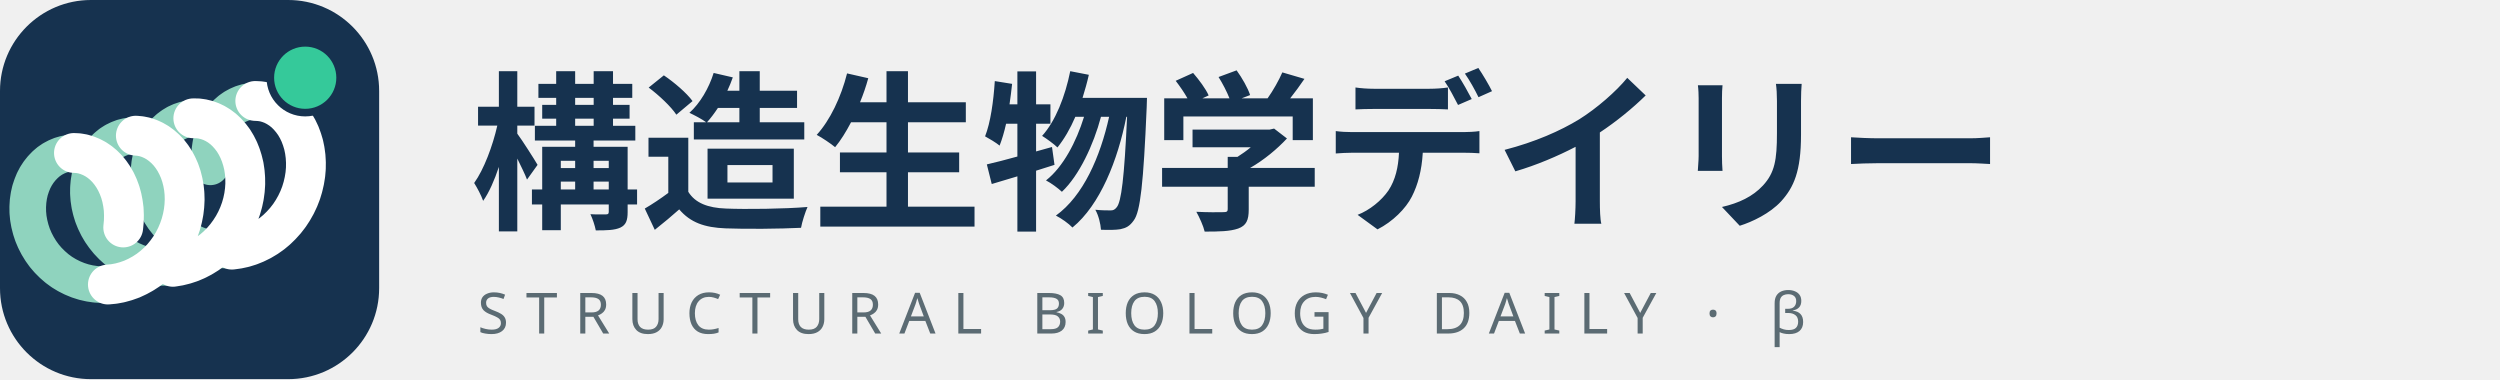
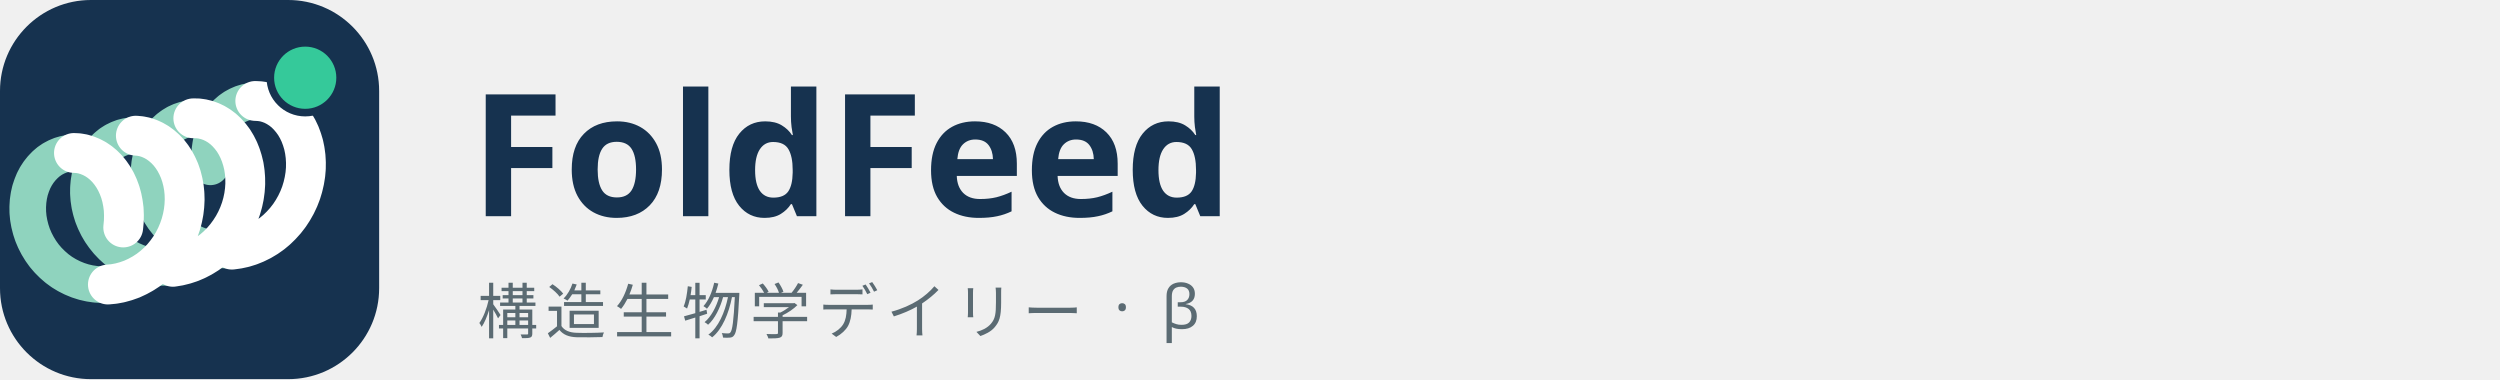
<svg xmlns="http://www.w3.org/2000/svg" width="422" height="64" viewBox="0 0 422 64" font-family="'Hiragino Sans','Hiragino Kaku Gothic ProN','Noto Sans JP','Yu Gothic',Meiryo,sans-serif">
  <rect x="0" y="0" width="64" height="64" rx="15.36" fill="#16324F" />
  <path d="M12.48,25.82L11.72,25.86M11.72,25.86L10.98,25.98M10.98,25.98L10.25,26.19M10.25,26.19L9.55,26.48M9.55,26.48L8.87,26.84M8.87,26.84L8.22,27.28M8.22,27.28L7.62,27.80M7.62,27.80L7.06,28.38M7.06,28.38L6.54,29.03M6.54,29.03L6.08,29.73M6.08,29.73L5.68,30.49M5.68,30.49L5.35,31.30M5.35,31.30L5.07,32.15M5.07,32.15L4.87,33.04M4.87,33.04L4.74,33.95M4.74,33.95L4.68,34.89M4.68,34.89L4.69,35.84M4.69,35.84L4.78,36.80M4.78,36.80L4.95,37.76M4.95,37.76L5.19,38.72M5.19,38.72L5.50,39.66M5.50,39.66L5.89,40.58M5.89,40.58L6.35,41.47M6.35,41.47L6.88,42.34M6.88,42.34L7.47,43.16M7.47,43.16L8.13,43.93M8.13,43.93L8.85,44.65M8.85,44.65L9.62,45.32M9.62,45.32L10.44,45.92M10.44,45.92L11.31,46.45M11.31,46.45L12.22,46.91M12.22,46.91L13.17,47.30M13.17,47.30L14.14,47.61M14.14,47.61L15.14,47.84M15.14,47.84L16.16,47.99M16.16,47.99L17.18,48.05M17.18,48.05L18.21,48.03M22.93,22.90L22.18,22.91M22.18,22.91L21.43,23.01M21.43,23.01L20.70,23.19M20.70,23.19L19.99,23.46M19.99,23.46L19.30,23.80M19.30,23.80L18.64,24.22M18.64,24.22L18.03,24.72M18.03,24.72L17.45,25.28M17.45,25.28L16.92,25.91M16.92,25.91L16.45,26.60M16.45,26.60L16.03,27.34M16.03,27.34L15.68,28.14M15.68,28.14L15.39,28.98M15.39,28.98L15.16,29.85M15.16,29.85L15.01,30.76M15.01,30.76L14.93,31.69M14.93,31.69L14.92,32.64M14.92,32.64L14.99,33.60M14.99,33.60L15.13,34.56M15.13,34.56L15.35,35.52M15.35,35.52L15.64,36.47M15.64,36.47L16.01,37.39M16.01,37.39L16.45,38.30M16.45,38.30L16.96,39.17M16.96,39.17L17.54,40.00M17.54,40.00L18.18,40.79M18.18,40.79L18.88,41.53M18.88,41.53L19.63,42.21M19.63,42.21L20.44,42.83M20.44,42.83L21.30,43.38M21.30,43.38L22.20,43.86M22.20,43.86L23.14,44.27M23.14,44.27L24.10,44.61M24.10,44.61L25.10,44.86M25.10,44.86L26.11,45.03M26.11,45.03L27.13,45.12M27.13,45.12L28.16,45.12M28.16,45.12L29.19,45.04M32.63,19.97L31.88,20.05M31.88,20.05L31.15,20.21M31.15,20.21L30.43,20.45M30.43,20.45L29.73,20.77M29.73,20.77L29.07,21.17M29.07,21.17L28.44,21.64M28.44,21.64L27.85,22.19M27.85,22.19L27.31,22.80M27.31,22.80L26.82,23.47M26.82,23.47L26.39,24.20M26.39,24.20L26.01,24.98M26.01,24.98L25.70,25.81M25.70,25.81L25.46,26.67M25.46,26.67L25.28,27.57M25.28,27.57L25.18,28.50M25.18,28.50L25.15,29.44M25.15,29.44L25.20,30.40M25.20,30.40L25.32,31.36M25.32,31.36L25.52,32.32M25.52,32.32L25.79,33.27M25.79,33.27L26.14,34.20M26.14,34.20L26.56,35.12M26.56,35.12L27.05,36.00M27.05,36.00L27.60,36.84M27.60,36.84L28.23,37.64M28.23,37.64L28.91,38.39M28.91,38.39L29.65,39.09M29.65,39.09L30.45,39.73M30.45,39.73L31.29,40.30M31.29,40.30L32.18,40.81M32.18,40.81L33.11,41.24M33.11,41.24L34.06,41.59M34.06,41.59L35.05,41.87M35.05,41.87L36.06,42.06M36.06,42.06L37.08,42.17M37.08,42.17L38.11,42.20M38.11,42.20L39.14,42.14M43.09,17.04L42.34,17.09M42.34,17.09L41.60,17.23M41.60,17.23L40.87,17.45M40.87,17.45L40.17,17.75M40.17,17.75L39.49,18.12M39.49,18.12L38.85,18.57M38.85,18.57L38.25,19.10M38.25,19.10L37.70,19.69M37.70,19.69L37.19,20.35M37.19,20.35L36.74,21.06M36.74,21.06L36.35,21.83M36.35,21.83L36.02,22.64M36.02,22.64L35.76,23.50M35.76,23.50L35.57,24.39M35.57,24.39L35.44,25.31M35.44,25.31L35.40,26.25M35.40,26.25L35.42,27.20M35.42,27.20L35.52,28.16" stroke="#8FD3BE" stroke-width="6.18" stroke-linecap="round" fill="none" />
  <path d="M20.80,38.40L20.90,37.36M20.90,37.36L20.92,36.33M20.92,36.33L20.88,35.31M20.88,35.31L20.75,34.31M20.75,34.31L20.56,33.34M20.56,33.34L20.30,32.41M20.30,32.41L19.97,31.52M19.97,31.52L19.58,30.67M19.58,30.67L19.13,29.88M19.13,29.88L18.62,29.14M18.62,29.14L18.07,28.47M18.07,28.47L17.47,27.87M17.47,27.87L16.83,27.34M16.83,27.34L16.15,26.88M16.15,26.88L15.45,26.51M15.45,26.51L14.72,26.21M14.72,26.21L13.98,25.99M13.98,25.99L13.23,25.86M13.23,25.86L12.48,25.82M18.21,48.03L19.24,47.93M19.24,47.93L20.26,47.74M20.26,47.74L21.27,47.46M21.27,47.46L22.26,47.11M22.26,47.11L23.21,46.67M23.21,46.67L24.14,46.16M24.14,46.16L25.03,45.58M25.03,45.58L25.87,44.93M25.87,44.93L26.67,44.21M26.67,44.21L27.41,43.44M27.41,43.44L28.09,42.60M28.09,42.60L28.72,41.72M28.72,41.72L29.27,40.80M29.27,40.80L29.76,39.84M29.76,39.84L30.18,38.85M30.18,38.85L30.53,37.84M30.53,37.84L30.80,36.81M30.80,36.81L31.00,35.77M31.00,35.77L31.12,34.73M31.12,34.73L31.17,33.70M31.17,33.70L31.14,32.67M31.14,32.67L31.04,31.67M31.04,31.67L30.86,30.69M30.86,30.69L30.62,29.75M30.62,29.75L30.31,28.84M30.31,28.84L29.93,27.98M29.93,27.98L29.50,27.17M29.50,27.17L29.01,26.42M29.01,26.42L28.47,25.73M28.47,25.73L27.88,25.11M27.88,25.11L27.25,24.56M27.25,24.56L26.59,24.08M26.59,24.08L25.89,23.68M25.89,23.68L25.17,23.36M25.17,23.36L24.44,23.12M24.44,23.12L23.69,22.97M23.69,22.97L22.93,22.90M29.19,45.04L30.21,44.87M30.21,44.87L31.22,44.62M31.22,44.62L32.22,44.29M32.22,44.29L33.18,43.88M33.18,43.88L34.12,43.39M34.12,43.39L35.02,42.83M35.02,42.83L35.88,42.20M35.88,42.20L36.69,41.50M36.69,41.50L37.44,40.74M37.44,40.74L38.14,39.92M38.14,39.92L38.78,39.05M38.78,39.05L39.36,38.14M39.36,38.14L39.87,37.19M39.87,37.19L40.31,36.21M40.31,36.21L40.68,35.20M40.68,35.20L40.97,34.18M40.97,34.18L41.19,33.14M41.19,33.14L41.33,32.10M41.33,32.10L41.40,31.07M41.40,31.07L41.39,30.04M41.39,30.04L41.31,29.03M41.31,29.03L41.16,28.04M41.16,28.04L40.93,27.09M40.93,27.09L40.64,26.17M40.64,26.17L40.29,25.30M40.29,25.30L39.87,24.47M39.87,24.47L39.40,23.70M39.40,23.70L38.87,23.00M38.87,23.00L38.29,22.35M38.29,22.35L37.68,21.78M37.68,21.78L37.02,21.28M37.02,21.28L36.33,20.86M36.33,20.86L35.62,20.52M35.62,20.52L34.89,20.26M34.89,20.26L34.14,20.08M34.14,20.08L33.39,19.98M33.39,19.98L32.63,19.97M39.14,42.14L40.16,42.00M40.16,42.00L41.18,41.78M41.18,41.78L42.18,41.47M42.18,41.47L43.15,41.08M43.15,41.08L44.10,40.61M44.10,40.61L45.01,40.07M45.01,40.07L45.88,39.46M45.88,39.46L46.70,38.78M46.70,38.78L47.47,38.03M47.47,38.03L48.19,37.23M48.19,37.23L48.85,36.38M48.85,36.38L49.44,35.48M49.44,35.48L49.97,34.54M49.97,34.54L50.43,33.57M50.43,33.57L50.82,32.57M50.82,32.57L51.13,31.55M51.13,31.55L51.37,30.51M51.37,30.51L51.54,29.47M51.54,29.47L51.63,28.44M51.63,28.44L51.64,27.40M51.64,27.40L51.58,26.39M51.58,26.39L51.45,25.40M51.45,25.40L51.25,24.43M51.25,24.43L50.97,23.50M50.97,23.50L50.64,22.62M50.64,22.62L50.24,21.78M50.24,21.78L49.78,20.99M49.78,20.99L49.26,20.27M49.26,20.27L48.70,19.61M48.70,19.61L48.10,19.01M48.10,19.01L47.45,18.49M47.45,18.49L46.77,18.05M46.77,18.05L46.07,17.68M46.07,17.68L45.34,17.40M45.34,17.40L44.60,17.19M44.60,17.19L43.84,17.08M43.84,17.08L43.09,17.04" stroke="#FFFFFF" stroke-width="6.72" stroke-linecap="round" fill="none" />
  <circle cx="51.52" cy="13.12" r="5.89" fill="#35C99A" stroke="#16324F" stroke-width="1.28" />
-   <text x="79.4" y="36.5" font-size="28.8" font-weight="700" fill="#16324F">構造生物学デイリー</text>
-   <text x="80.6" y="56.3" font-size="9.6" letter-spacing="2.9" fill="#5B6B73">STRUCTURAL BIOLOGY DAILY · β</text>
+   <text x="79.4" y="36.5" font-size="28.8" font-weight="700" fill="#16324F">FoldFeed</text>
+   <text x="80.6" y="56.3" font-size="10.2" letter-spacing="1.3" fill="#5B6B73">構造生物学デイリー · β</text>
</svg>
